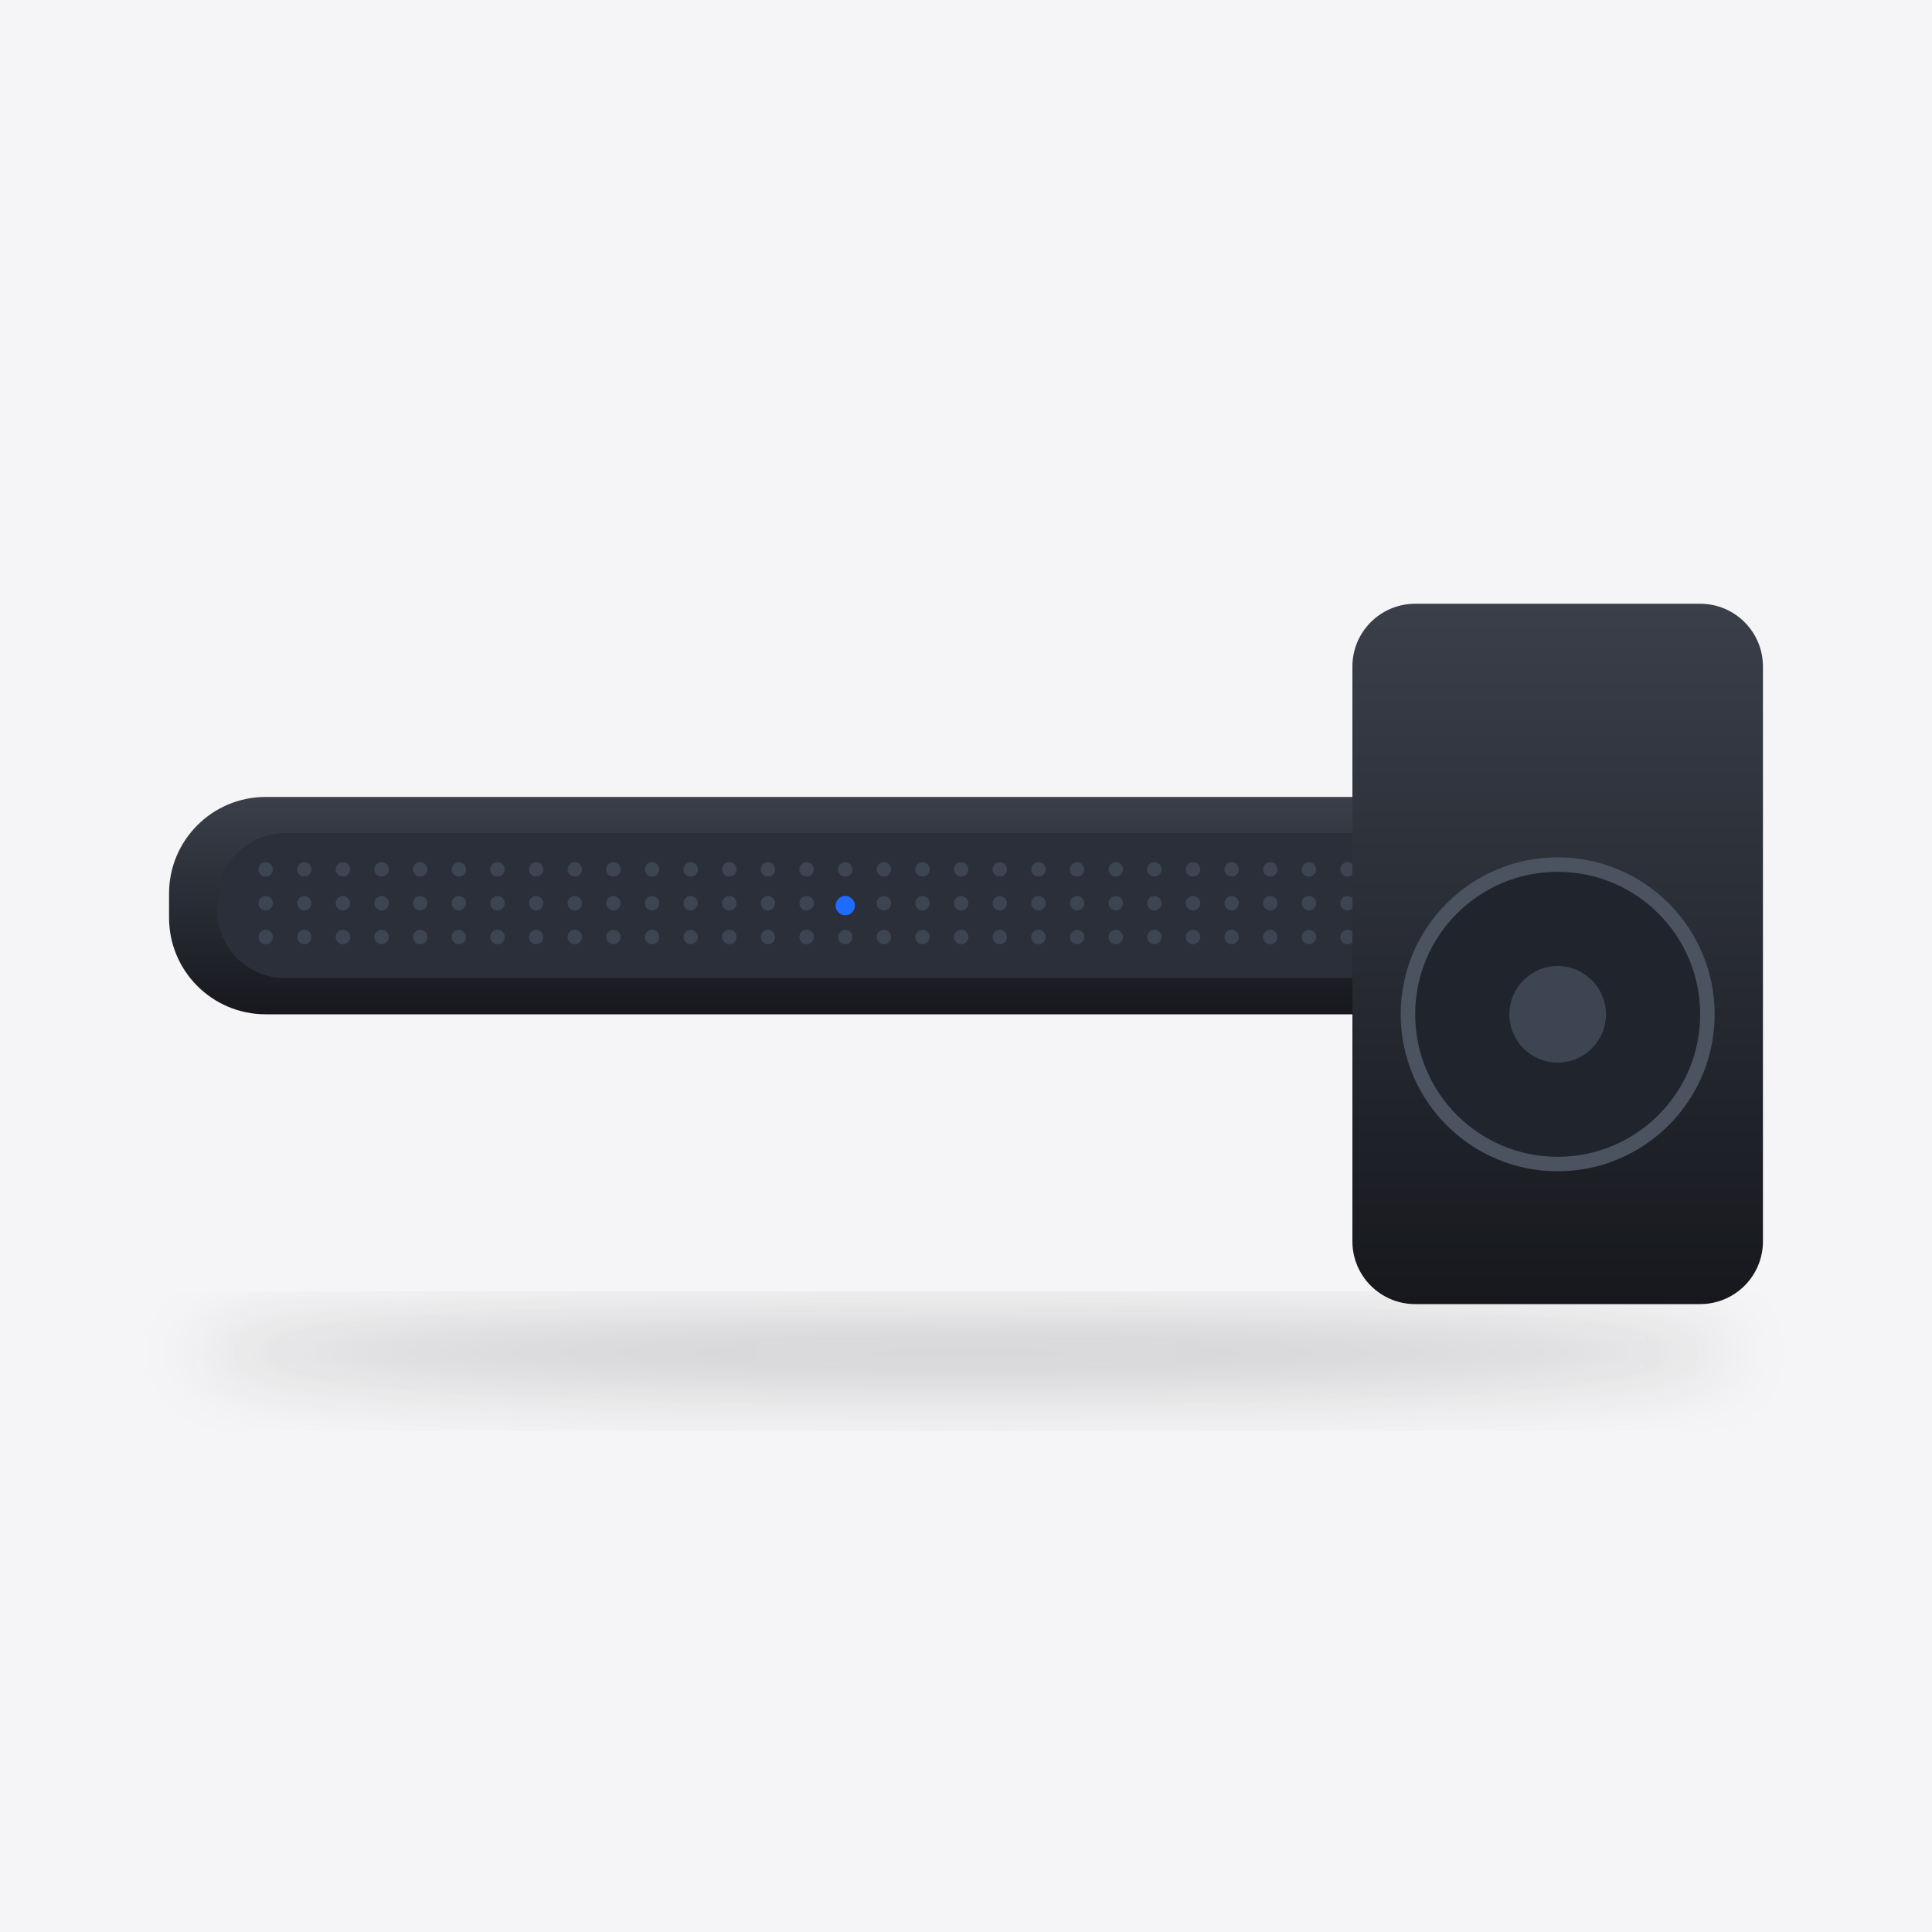
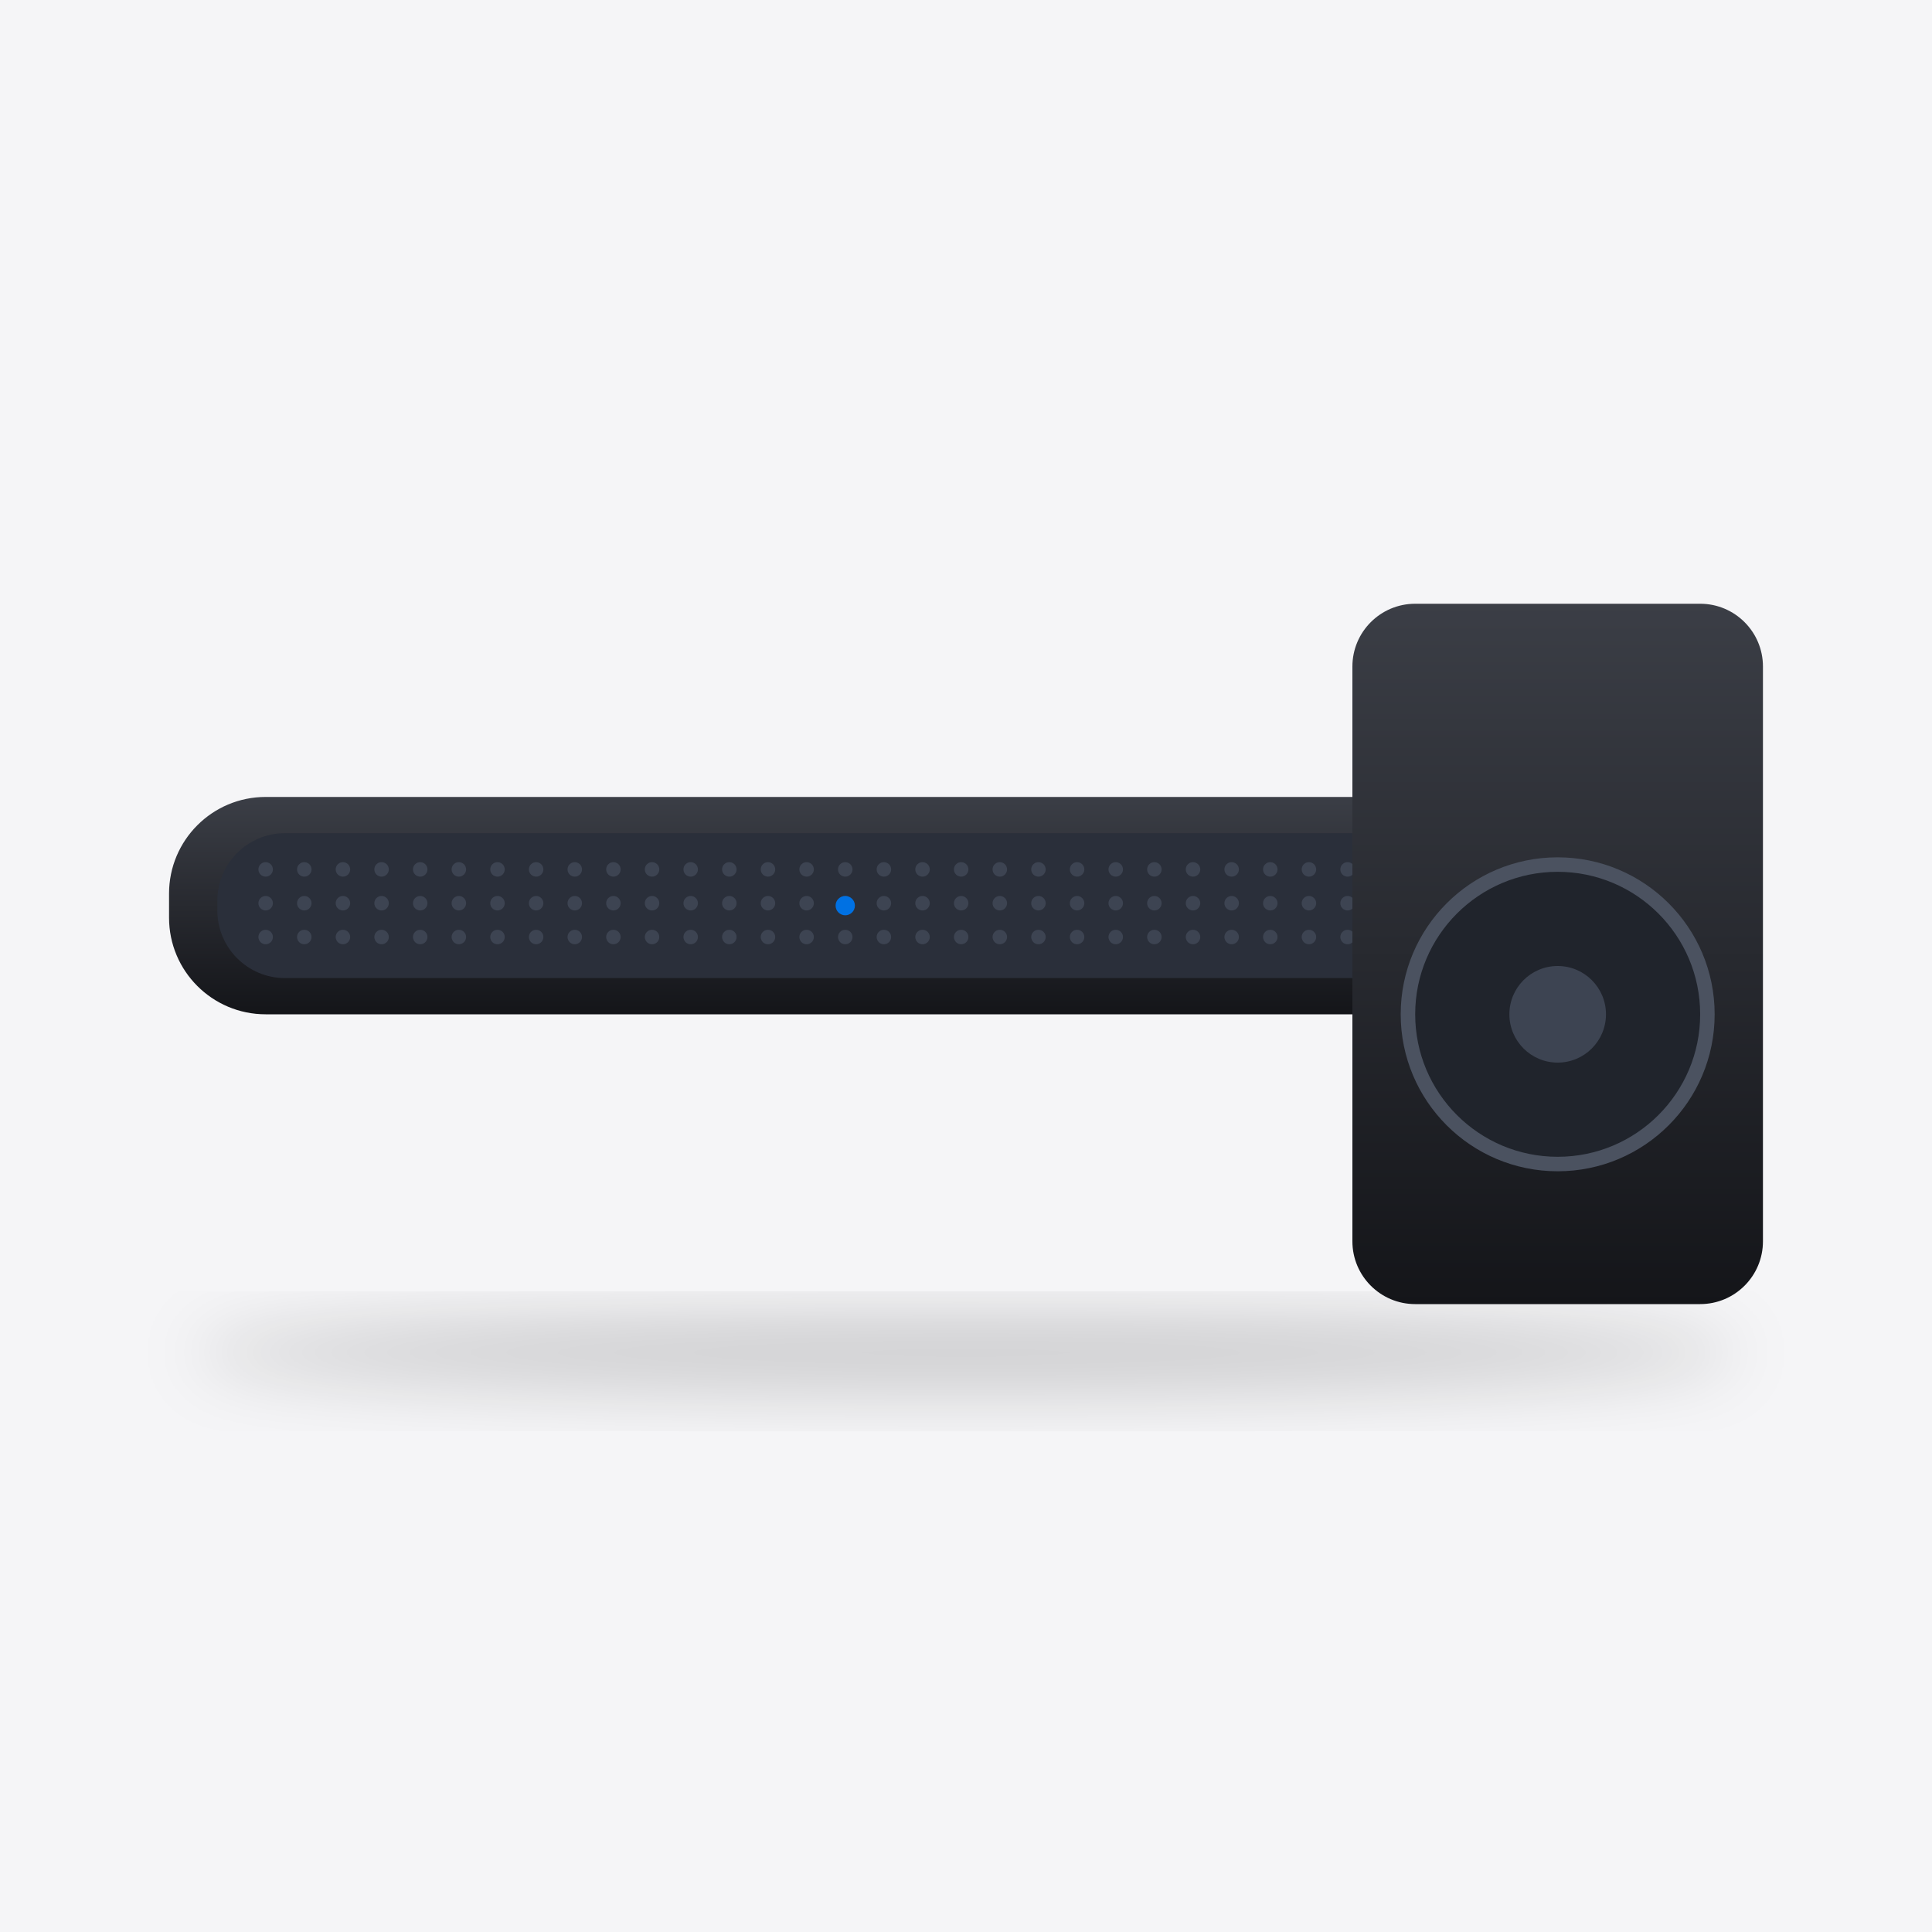
<svg xmlns="http://www.w3.org/2000/svg" viewBox="0 0 800 800" width="800" height="800">
  <defs>
-     <radialGradient id="bg" cx="50%" cy="38%" r="75%">
-       <stop offset="0" stop-color="#F5F5F7" />
-       <stop offset="1" stop-color="#F5F5F7" />
-     </radialGradient>
    <linearGradient id="white" x1="0" y1="0" x2="0" y2="1">
      <stop offset="0" stop-color="#ffffff" />
-       <stop offset="1" stop-color="#e6ebf2" />
+       <stop offset="1" stop-color="#e6e8ee" />
    </linearGradient>
    <linearGradient id="steel" x1="0" y1="0" x2="1" y2="1">
-       <stop offset="0" stop-color="#eef1f5" />
-       <stop offset=".5" stop-color="#c9d0da" />
-       <stop offset="1" stop-color="#aab3c0" />
+       <stop offset="0" stop-color="#f1f3f6" />
+       <stop offset=".5" stop-color="#c9cfd8" />
+       <stop offset="1" stop-color="#a9b1bd" />
    </linearGradient>
    <linearGradient id="black" x1="0" y1="0" x2="0" y2="1">
-       <stop offset="0" stop-color="#3a3f4a" />
-       <stop offset="1" stop-color="#16181d" />
+       <stop offset="0" stop-color="#3b3e46" />
+       <stop offset="1" stop-color="#141519" />
    </linearGradient>
-     <linearGradient id="screen" x1="0" y1="0" x2="1" y2="1">
-       <stop offset="0" stop-color="#1E6BFF" />
-       <stop offset=".55" stop-color="#7c3aed" />
-       <stop offset="1" stop-color="#FF6B1A" />
+     <linearGradient id="gold" x1="0" y1="0" x2="1" y2="1">
+       <stop offset="0" stop-color="#f3dea6" />
+       <stop offset=".5" stop-color="#c9a45a" />
+       <stop offset="1" stop-color="#9c7a36" />
+     </linearGradient>
+     <linearGradient id="rosegold" x1="0" y1="0" x2="1" y2="1">
+       <stop offset="0" stop-color="#f7d9cf" />
+       <stop offset=".5" stop-color="#d9a08e" />
+       <stop offset="1" stop-color="#b07563" />
+     </linearGradient>
+     <linearGradient id="glass" x1="0" y1="0" x2="1" y2="1">
+       <stop offset="0" stop-color="#2c2f36" />
+       <stop offset=".6" stop-color="#121317" />
+       <stop offset="1" stop-color="#1f2228" />
+     </linearGradient>
+     <linearGradient id="lid" x1="0" y1="0" x2="0" y2="1">
+       <stop offset="0" stop-color="#5b6170" stop-opacity=".55" />
+       <stop offset="1" stop-color="#1b1d22" stop-opacity=".85" />
    </linearGradient>
    <linearGradient id="pv" x1="0" y1="0" x2="1" y2="1">
      <stop offset="0" stop-color="#1d3b8f" />
      <stop offset="1" stop-color="#0b1c4a" />
    </linearGradient>
+     <linearGradient id="screen" x1="0" y1="0" x2="1" y2="1">
+       <stop offset="0" stop-color="#0071E3" />
+       <stop offset="1" stop-color="#7c3aed" />
+     </linearGradient>
    <filter id="sh" x="-20%" y="-20%" width="140%" height="160%">
      <feGaussianBlur stdDeviation="14" />
    </filter>
  </defs>
-   <rect width="800" height="800" fill="url(#bg)" />
-   <ellipse cx="400" cy="560" rx="320" ry="18" fill="#1D1D1F" opacity="0.16" filter="url(#sh)" />
+   <rect width="800" height="800" fill="#F5F5F7" />
+   <ellipse cx="400" cy="560" rx="320" ry="18" fill="#000" opacity=".16" filter="url(#sh)" />
  <rect x="70" y="330" width="560" height="90" rx="40" fill="url(#black)" />
  <rect x="90" y="345" width="520" height="60" rx="28" fill="#2a2f3a" />
  <g fill="#3d4452">
    <circle cx="110" cy="360" r="3" />
    <circle cx="110" cy="374" r="3" />
    <circle cx="110" cy="388" r="3" />
    <circle cx="126" cy="360" r="3" />
    <circle cx="126" cy="374" r="3" />
    <circle cx="126" cy="388" r="3" />
    <circle cx="142" cy="360" r="3" />
    <circle cx="142" cy="374" r="3" />
    <circle cx="142" cy="388" r="3" />
    <circle cx="158" cy="360" r="3" />
    <circle cx="158" cy="374" r="3" />
    <circle cx="158" cy="388" r="3" />
    <circle cx="174" cy="360" r="3" />
    <circle cx="174" cy="374" r="3" />
    <circle cx="174" cy="388" r="3" />
    <circle cx="190" cy="360" r="3" />
    <circle cx="190" cy="374" r="3" />
    <circle cx="190" cy="388" r="3" />
    <circle cx="206" cy="360" r="3" />
    <circle cx="206" cy="374" r="3" />
    <circle cx="206" cy="388" r="3" />
    <circle cx="222" cy="360" r="3" />
    <circle cx="222" cy="374" r="3" />
    <circle cx="222" cy="388" r="3" />
    <circle cx="238" cy="360" r="3" />
    <circle cx="238" cy="374" r="3" />
    <circle cx="238" cy="388" r="3" />
    <circle cx="254" cy="360" r="3" />
    <circle cx="254" cy="374" r="3" />
    <circle cx="254" cy="388" r="3" />
    <circle cx="270" cy="360" r="3" />
    <circle cx="270" cy="374" r="3" />
    <circle cx="270" cy="388" r="3" />
    <circle cx="286" cy="360" r="3" />
    <circle cx="286" cy="374" r="3" />
    <circle cx="286" cy="388" r="3" />
    <circle cx="302" cy="360" r="3" />
    <circle cx="302" cy="374" r="3" />
    <circle cx="302" cy="388" r="3" />
    <circle cx="318" cy="360" r="3" />
    <circle cx="318" cy="374" r="3" />
    <circle cx="318" cy="388" r="3" />
    <circle cx="334" cy="360" r="3" />
    <circle cx="334" cy="374" r="3" />
    <circle cx="334" cy="388" r="3" />
    <circle cx="350" cy="360" r="3" />
    <circle cx="350" cy="374" r="3" />
    <circle cx="350" cy="388" r="3" />
    <circle cx="366" cy="360" r="3" />
    <circle cx="366" cy="374" r="3" />
    <circle cx="366" cy="388" r="3" />
    <circle cx="382" cy="360" r="3" />
    <circle cx="382" cy="374" r="3" />
    <circle cx="382" cy="388" r="3" />
    <circle cx="398" cy="360" r="3" />
    <circle cx="398" cy="374" r="3" />
    <circle cx="398" cy="388" r="3" />
    <circle cx="414" cy="360" r="3" />
    <circle cx="414" cy="374" r="3" />
    <circle cx="414" cy="388" r="3" />
    <circle cx="430" cy="360" r="3" />
    <circle cx="430" cy="374" r="3" />
    <circle cx="430" cy="388" r="3" />
    <circle cx="446" cy="360" r="3" />
    <circle cx="446" cy="374" r="3" />
    <circle cx="446" cy="388" r="3" />
    <circle cx="462" cy="360" r="3" />
    <circle cx="462" cy="374" r="3" />
    <circle cx="462" cy="388" r="3" />
    <circle cx="478" cy="360" r="3" />
    <circle cx="478" cy="374" r="3" />
    <circle cx="478" cy="388" r="3" />
    <circle cx="494" cy="360" r="3" />
    <circle cx="494" cy="374" r="3" />
    <circle cx="494" cy="388" r="3" />
    <circle cx="510" cy="360" r="3" />
    <circle cx="510" cy="374" r="3" />
    <circle cx="510" cy="388" r="3" />
    <circle cx="526" cy="360" r="3" />
    <circle cx="526" cy="374" r="3" />
    <circle cx="526" cy="388" r="3" />
    <circle cx="542" cy="360" r="3" />
    <circle cx="542" cy="374" r="3" />
    <circle cx="542" cy="388" r="3" />
    <circle cx="558" cy="360" r="3" />
    <circle cx="558" cy="374" r="3" />
    <circle cx="558" cy="388" r="3" />
    <circle cx="574" cy="360" r="3" />
    <circle cx="574" cy="374" r="3" />
    <circle cx="574" cy="388" r="3" />
    <circle cx="590" cy="360" r="3" />
    <circle cx="590" cy="374" r="3" />
    <circle cx="590" cy="388" r="3" />
    <circle cx="606" cy="360" r="3" />
    <circle cx="606" cy="374" r="3" />
    <circle cx="606" cy="388" r="3" />
  </g>
  <rect x="560" y="250" width="170" height="290" rx="26" fill="url(#black)" />
  <circle cx="645" cy="420" r="62" fill="#20242c" stroke="#4b5260" stroke-width="6" />
  <circle cx="645" cy="420" r="20" fill="#3d4452" />
-   <circle cx="350" cy="375" r="4" fill="#1E6BFF" />
+   <circle cx="350" cy="375" r="4" fill="#0071E3" />
</svg>
